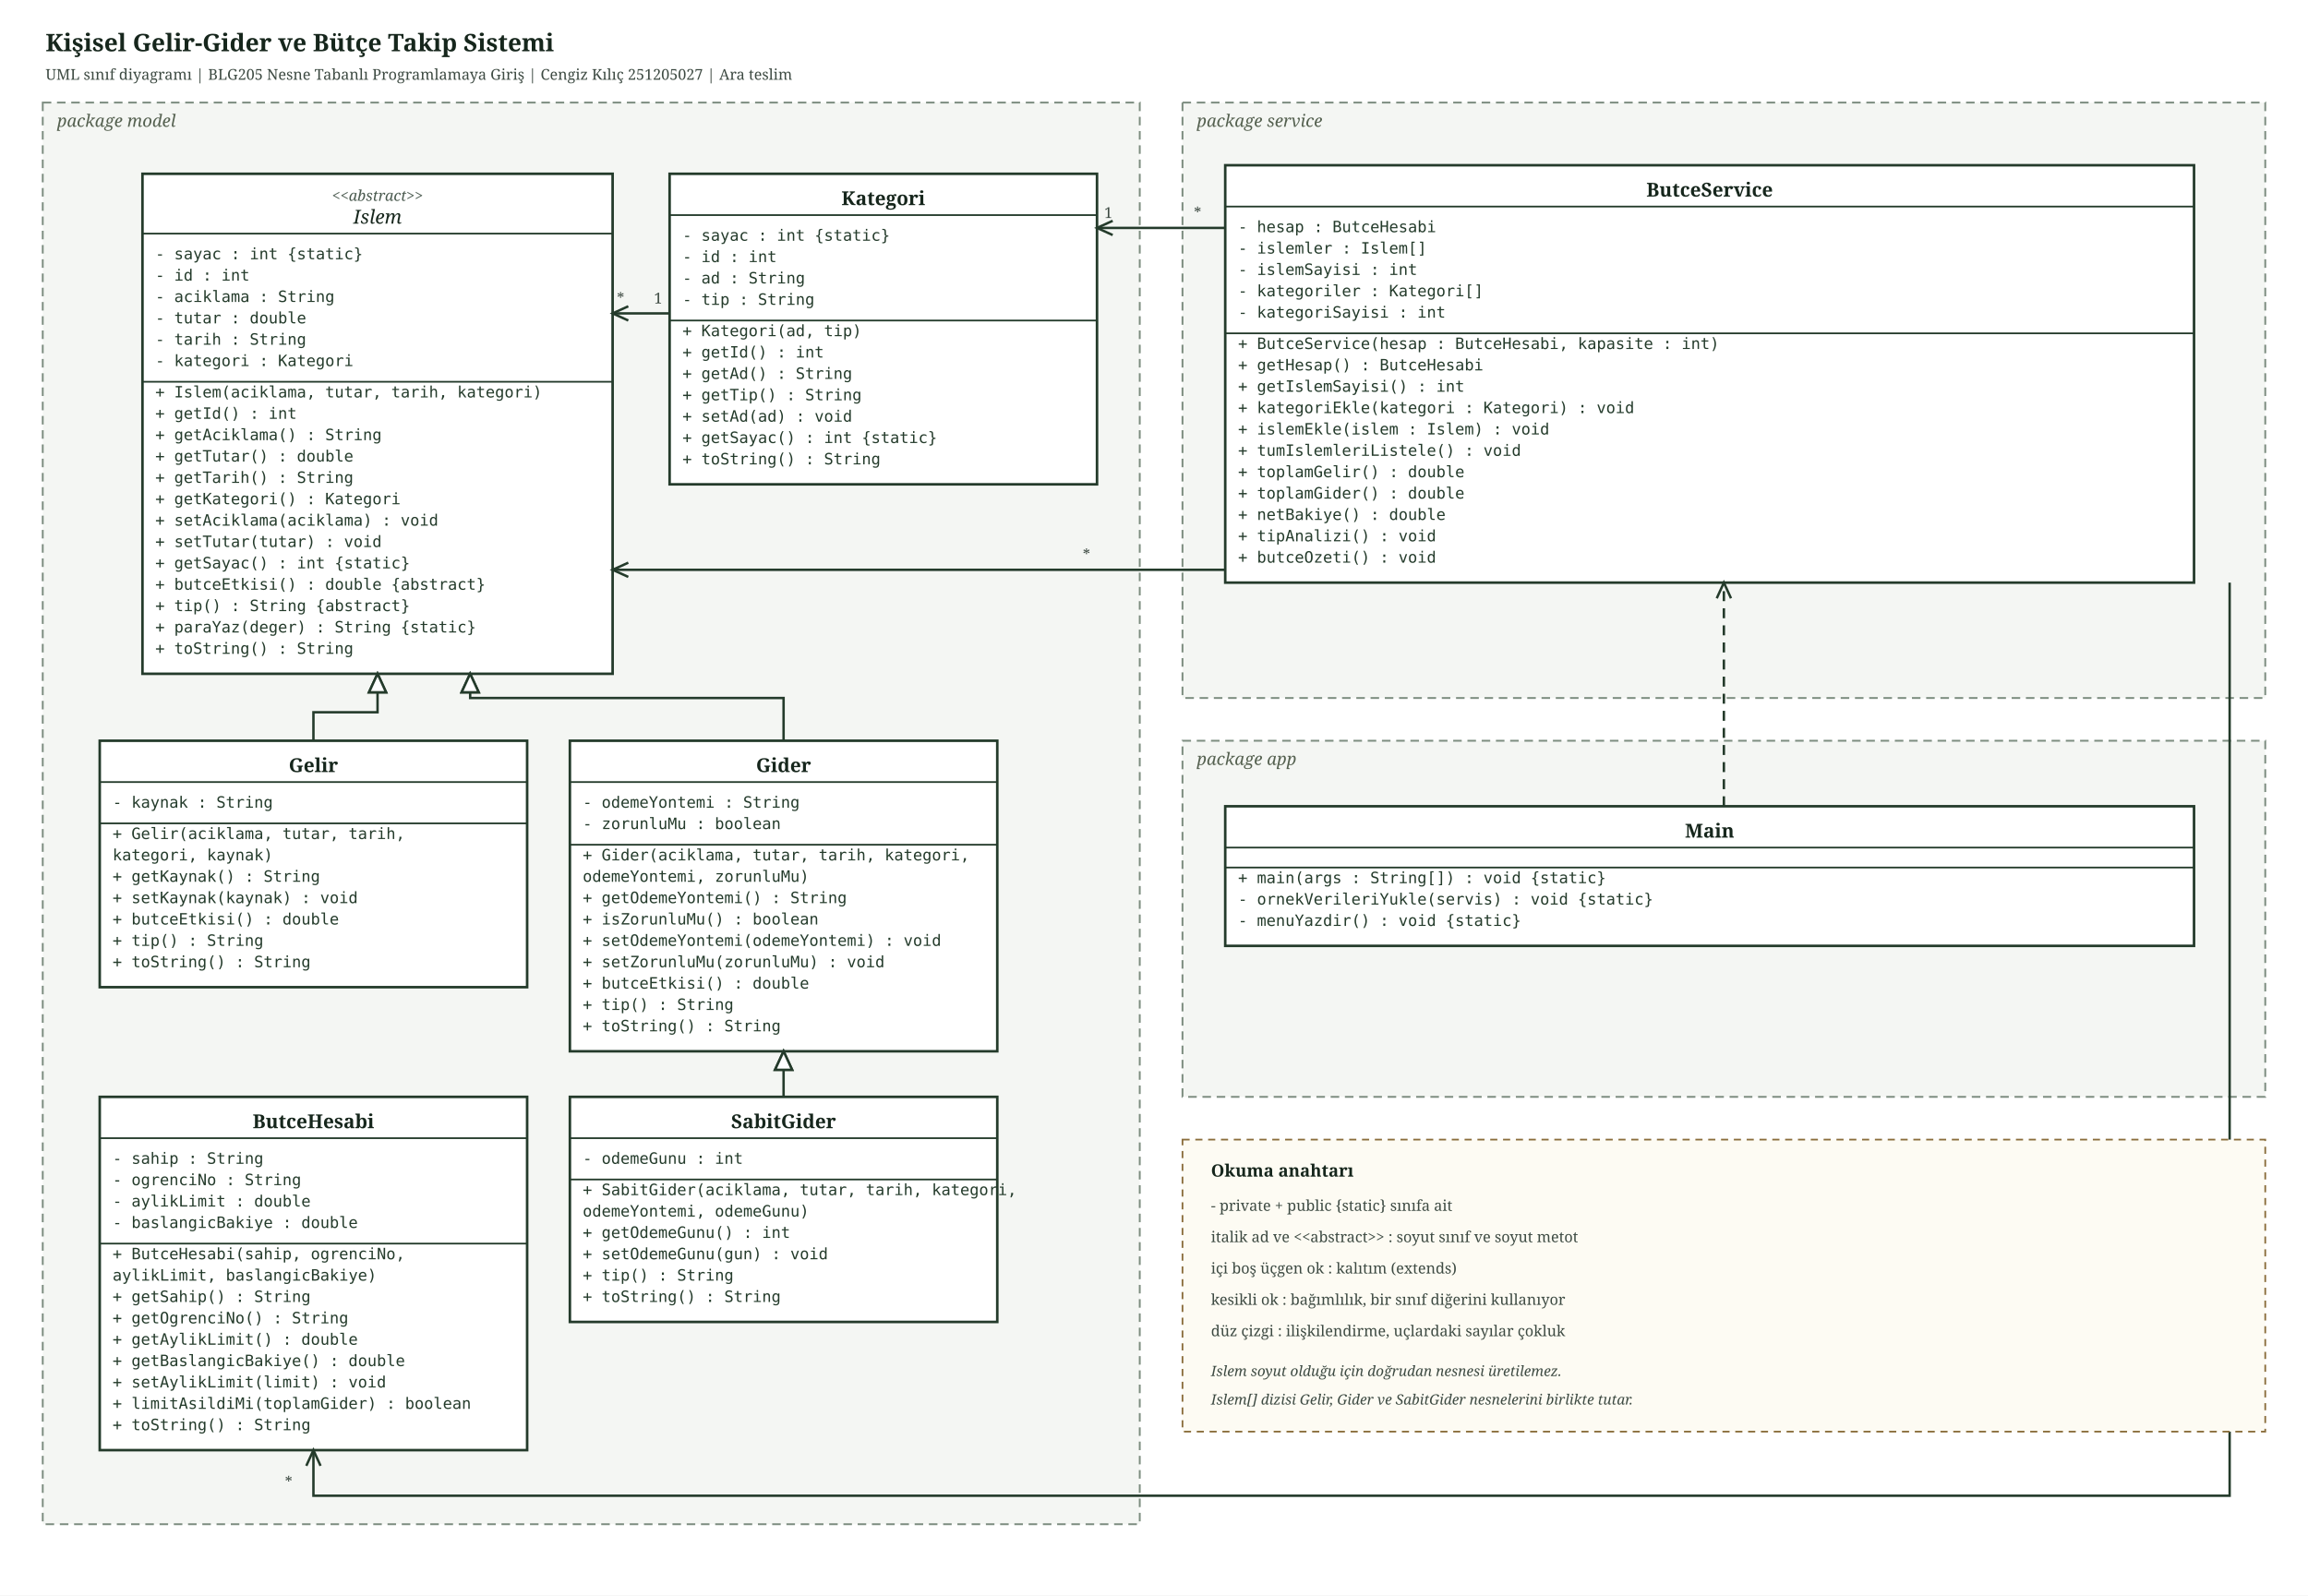
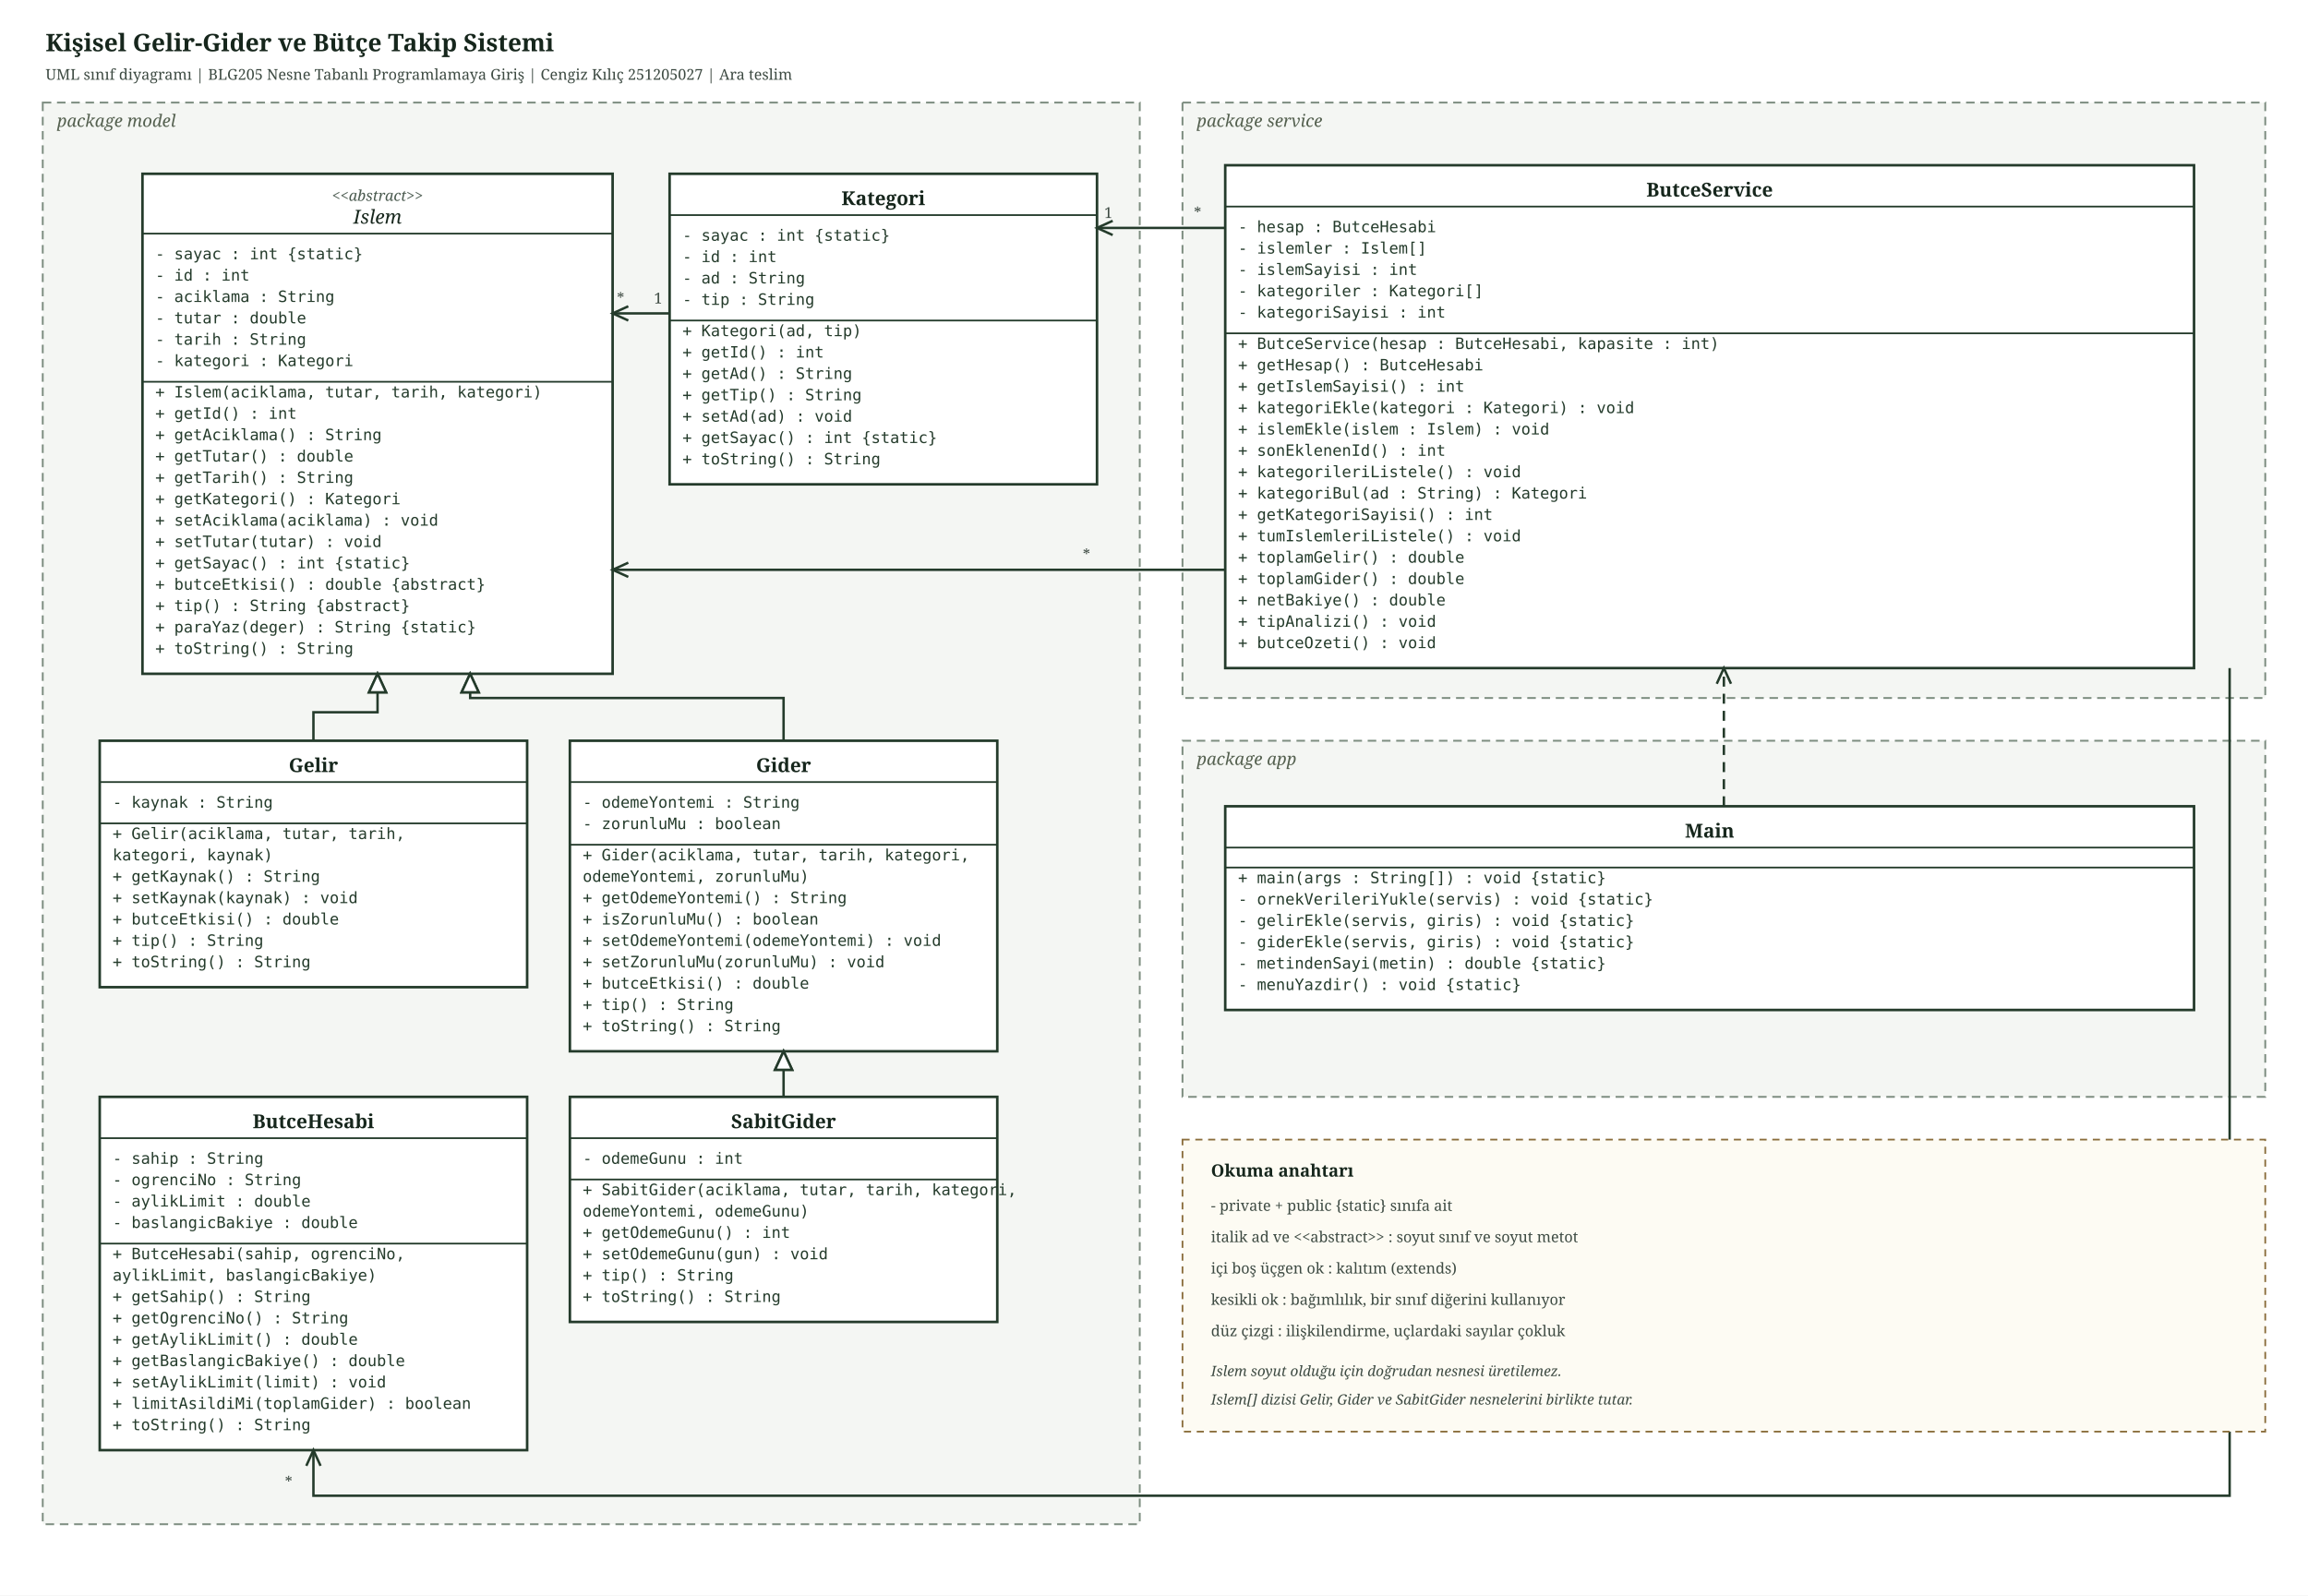
<svg xmlns="http://www.w3.org/2000/svg" width="1620" height="1120" viewBox="0 0 1620 1120">
  <rect width="1620" height="1120" fill="#ffffff" />
  <text x="32" y="36" font-family="Georgia,serif" font-size="17" font-weight="bold" fill="#16261c">Kişisel Gelir-Gider ve Bütçe Takip Sistemi</text>
  <text x="32" y="56" font-family="Georgia,serif" font-size="10.5" fill="#3d4a42">UML sınıf diyagramı  |  BLG205 Nesne Tabanlı Programlamaya Giriş  |  Cengiz Kılıç 251205027  |  Ara teslim</text>
  <rect x="30" y="72" width="770" height="998" fill="#f4f6f3" stroke="#7d8d80" stroke-width="1.3" stroke-dasharray="6 4" />
  <text x="40" y="89" font-family="Georgia,serif" font-size="12" font-style="italic" fill="#54604f">package model</text>
  <rect x="830" y="72" width="760" height="418" fill="#f4f6f3" stroke="#7d8d80" stroke-width="1.3" stroke-dasharray="6 4" />
  <text x="840" y="89" font-family="Georgia,serif" font-size="12" font-style="italic" fill="#54604f">package service</text>
  <rect x="830" y="520" width="760" height="250" fill="#f4f6f3" stroke="#7d8d80" stroke-width="1.3" stroke-dasharray="6 4" />
  <text x="840" y="537" font-family="Georgia,serif" font-size="12" font-style="italic" fill="#54604f">package app</text>
  <rect x="100" y="122" width="330" height="351" fill="#ffffff" stroke="#243b2b" stroke-width="1.8" />
  <text x="265" y="141" font-family="Georgia,serif" font-size="10.5" font-style="italic" fill="#4a5a4f" text-anchor="middle">&lt;&lt;abstract&gt;&gt;</text>
  <text x="265" y="157" font-family="Georgia,serif" font-size="13.5" font-style="italic" fill="#16261c" text-anchor="middle">Islem</text>
  <line x1="100" y1="164" x2="430" y2="164" stroke="#243b2b" stroke-width="1.2" />
  <text x="109" y="182" font-family="Consolas,Menlo,monospace" font-size="11" fill="#243b2b">- sayac : int   {static}</text>
  <text x="109" y="197" font-family="Consolas,Menlo,monospace" font-size="11" fill="#243b2b">- id : int</text>
  <text x="109" y="212" font-family="Consolas,Menlo,monospace" font-size="11" fill="#243b2b">- aciklama : String</text>
  <text x="109" y="227" font-family="Consolas,Menlo,monospace" font-size="11" fill="#243b2b">- tutar : double</text>
  <text x="109" y="242" font-family="Consolas,Menlo,monospace" font-size="11" fill="#243b2b">- tarih : String</text>
  <text x="109" y="257" font-family="Consolas,Menlo,monospace" font-size="11" fill="#243b2b">- kategori : Kategori</text>
  <line x1="100" y1="268" x2="430" y2="268" stroke="#243b2b" stroke-width="1.2" />
  <text x="109" y="279" font-family="Consolas,Menlo,monospace" font-size="11" fill="#243b2b">+ Islem(aciklama, tutar, tarih, kategori)</text>
  <text x="109" y="294" font-family="Consolas,Menlo,monospace" font-size="11" fill="#243b2b">+ getId() : int</text>
  <text x="109" y="309" font-family="Consolas,Menlo,monospace" font-size="11" fill="#243b2b">+ getAciklama() : String</text>
  <text x="109" y="324" font-family="Consolas,Menlo,monospace" font-size="11" fill="#243b2b">+ getTutar() : double</text>
  <text x="109" y="339" font-family="Consolas,Menlo,monospace" font-size="11" fill="#243b2b">+ getTarih() : String</text>
  <text x="109" y="354" font-family="Consolas,Menlo,monospace" font-size="11" fill="#243b2b">+ getKategori() : Kategori</text>
  <text x="109" y="369" font-family="Consolas,Menlo,monospace" font-size="11" fill="#243b2b">+ setAciklama(aciklama) : void</text>
  <text x="109" y="384" font-family="Consolas,Menlo,monospace" font-size="11" fill="#243b2b">+ setTutar(tutar) : void</text>
  <text x="109" y="399" font-family="Consolas,Menlo,monospace" font-size="11" fill="#243b2b">+ getSayac() : int   {static}</text>
  <text x="109" y="414" font-family="Consolas,Menlo,monospace" font-size="11" fill="#243b2b">+ butceEtkisi() : double   {abstract}</text>
  <text x="109" y="429" font-family="Consolas,Menlo,monospace" font-size="11" fill="#243b2b">+ tip() : String   {abstract}</text>
  <text x="109" y="444" font-family="Consolas,Menlo,monospace" font-size="11" fill="#243b2b">+ paraYaz(deger) : String   {static}</text>
  <text x="109" y="459" font-family="Consolas,Menlo,monospace" font-size="11" fill="#243b2b">+ toString() : String</text>
  <rect x="470" y="122" width="300" height="218" fill="#ffffff" stroke="#243b2b" stroke-width="1.8" />
  <text x="620" y="144" font-family="Georgia,serif" font-size="13.5" font-weight="bold" fill="#16261c" text-anchor="middle">Kategori</text>
  <line x1="470" y1="151" x2="770" y2="151" stroke="#243b2b" stroke-width="1.2" />
  <text x="479" y="169" font-family="Consolas,Menlo,monospace" font-size="11" fill="#243b2b">- sayac : int   {static}</text>
  <text x="479" y="184" font-family="Consolas,Menlo,monospace" font-size="11" fill="#243b2b">- id : int</text>
  <text x="479" y="199" font-family="Consolas,Menlo,monospace" font-size="11" fill="#243b2b">- ad : String</text>
  <text x="479" y="214" font-family="Consolas,Menlo,monospace" font-size="11" fill="#243b2b">- tip : String</text>
  <line x1="470" y1="225" x2="770" y2="225" stroke="#243b2b" stroke-width="1.2" />
  <text x="479" y="236" font-family="Consolas,Menlo,monospace" font-size="11" fill="#243b2b">+ Kategori(ad, tip)</text>
  <text x="479" y="251" font-family="Consolas,Menlo,monospace" font-size="11" fill="#243b2b">+ getId() : int</text>
  <text x="479" y="266" font-family="Consolas,Menlo,monospace" font-size="11" fill="#243b2b">+ getAd() : String</text>
  <text x="479" y="281" font-family="Consolas,Menlo,monospace" font-size="11" fill="#243b2b">+ getTip() : String</text>
  <text x="479" y="296" font-family="Consolas,Menlo,monospace" font-size="11" fill="#243b2b">+ setAd(ad) : void</text>
  <text x="479" y="311" font-family="Consolas,Menlo,monospace" font-size="11" fill="#243b2b">+ getSayac() : int   {static}</text>
  <text x="479" y="326" font-family="Consolas,Menlo,monospace" font-size="11" fill="#243b2b">+ toString() : String</text>
  <rect x="70" y="520" width="300" height="173" fill="#ffffff" stroke="#243b2b" stroke-width="1.8" />
  <text x="220" y="542" font-family="Georgia,serif" font-size="13.5" font-weight="bold" fill="#16261c" text-anchor="middle">Gelir</text>
  <line x1="70" y1="549" x2="370" y2="549" stroke="#243b2b" stroke-width="1.2" />
  <text x="79" y="567" font-family="Consolas,Menlo,monospace" font-size="11" fill="#243b2b">- kaynak : String</text>
  <line x1="70" y1="578" x2="370" y2="578" stroke="#243b2b" stroke-width="1.2" />
  <text x="79" y="589" font-family="Consolas,Menlo,monospace" font-size="11" fill="#243b2b">+ Gelir(aciklama, tutar, tarih,</text>
  <text x="79" y="604" font-family="Consolas,Menlo,monospace" font-size="11" fill="#243b2b">        kategori, kaynak)</text>
  <text x="79" y="619" font-family="Consolas,Menlo,monospace" font-size="11" fill="#243b2b">+ getKaynak() : String</text>
  <text x="79" y="634" font-family="Consolas,Menlo,monospace" font-size="11" fill="#243b2b">+ setKaynak(kaynak) : void</text>
  <text x="79" y="649" font-family="Consolas,Menlo,monospace" font-size="11" fill="#243b2b">+ butceEtkisi() : double</text>
  <text x="79" y="664" font-family="Consolas,Menlo,monospace" font-size="11" fill="#243b2b">+ tip() : String</text>
  <text x="79" y="679" font-family="Consolas,Menlo,monospace" font-size="11" fill="#243b2b">+ toString() : String</text>
  <rect x="400" y="520" width="300" height="218" fill="#ffffff" stroke="#243b2b" stroke-width="1.8" />
  <text x="550" y="542" font-family="Georgia,serif" font-size="13.5" font-weight="bold" fill="#16261c" text-anchor="middle">Gider</text>
  <line x1="400" y1="549" x2="700" y2="549" stroke="#243b2b" stroke-width="1.2" />
  <text x="409" y="567" font-family="Consolas,Menlo,monospace" font-size="11" fill="#243b2b">- odemeYontemi : String</text>
  <text x="409" y="582" font-family="Consolas,Menlo,monospace" font-size="11" fill="#243b2b">- zorunluMu : boolean</text>
  <line x1="400" y1="593" x2="700" y2="593" stroke="#243b2b" stroke-width="1.2" />
  <text x="409" y="604" font-family="Consolas,Menlo,monospace" font-size="11" fill="#243b2b">+ Gider(aciklama, tutar, tarih, kategori,</text>
  <text x="409" y="619" font-family="Consolas,Menlo,monospace" font-size="11" fill="#243b2b">        odemeYontemi, zorunluMu)</text>
  <text x="409" y="634" font-family="Consolas,Menlo,monospace" font-size="11" fill="#243b2b">+ getOdemeYontemi() : String</text>
  <text x="409" y="649" font-family="Consolas,Menlo,monospace" font-size="11" fill="#243b2b">+ isZorunluMu() : boolean</text>
  <text x="409" y="664" font-family="Consolas,Menlo,monospace" font-size="11" fill="#243b2b">+ setOdemeYontemi(odemeYontemi) : void</text>
  <text x="409" y="679" font-family="Consolas,Menlo,monospace" font-size="11" fill="#243b2b">+ setZorunluMu(zorunluMu) : void</text>
  <text x="409" y="694" font-family="Consolas,Menlo,monospace" font-size="11" fill="#243b2b">+ butceEtkisi() : double</text>
  <text x="409" y="709" font-family="Consolas,Menlo,monospace" font-size="11" fill="#243b2b">+ tip() : String</text>
  <text x="409" y="724" font-family="Consolas,Menlo,monospace" font-size="11" fill="#243b2b">+ toString() : String</text>
  <rect x="400" y="770" width="300" height="158" fill="#ffffff" stroke="#243b2b" stroke-width="1.8" />
  <text x="550" y="792" font-family="Georgia,serif" font-size="13.5" font-weight="bold" fill="#16261c" text-anchor="middle">SabitGider</text>
  <line x1="400" y1="799" x2="700" y2="799" stroke="#243b2b" stroke-width="1.2" />
  <text x="409" y="817" font-family="Consolas,Menlo,monospace" font-size="11" fill="#243b2b">- odemeGunu : int</text>
  <line x1="400" y1="828" x2="700" y2="828" stroke="#243b2b" stroke-width="1.2" />
  <text x="409" y="839" font-family="Consolas,Menlo,monospace" font-size="11" fill="#243b2b">+ SabitGider(aciklama, tutar, tarih, kategori,</text>
  <text x="409" y="854" font-family="Consolas,Menlo,monospace" font-size="11" fill="#243b2b">             odemeYontemi, odemeGunu)</text>
  <text x="409" y="869" font-family="Consolas,Menlo,monospace" font-size="11" fill="#243b2b">+ getOdemeGunu() : int</text>
  <text x="409" y="884" font-family="Consolas,Menlo,monospace" font-size="11" fill="#243b2b">+ setOdemeGunu(gun) : void</text>
  <text x="409" y="899" font-family="Consolas,Menlo,monospace" font-size="11" fill="#243b2b">+ tip() : String</text>
  <text x="409" y="914" font-family="Consolas,Menlo,monospace" font-size="11" fill="#243b2b">+ toString() : String</text>
  <rect x="70" y="770" width="300" height="248" fill="#ffffff" stroke="#243b2b" stroke-width="1.8" />
  <text x="220" y="792" font-family="Georgia,serif" font-size="13.5" font-weight="bold" fill="#16261c" text-anchor="middle">ButceHesabi</text>
  <line x1="70" y1="799" x2="370" y2="799" stroke="#243b2b" stroke-width="1.2" />
  <text x="79" y="817" font-family="Consolas,Menlo,monospace" font-size="11" fill="#243b2b">- sahip : String</text>
  <text x="79" y="832" font-family="Consolas,Menlo,monospace" font-size="11" fill="#243b2b">- ogrenciNo : String</text>
  <text x="79" y="847" font-family="Consolas,Menlo,monospace" font-size="11" fill="#243b2b">- aylikLimit : double</text>
  <text x="79" y="862" font-family="Consolas,Menlo,monospace" font-size="11" fill="#243b2b">- baslangicBakiye : double</text>
  <line x1="70" y1="873" x2="370" y2="873" stroke="#243b2b" stroke-width="1.2" />
  <text x="79" y="884" font-family="Consolas,Menlo,monospace" font-size="11" fill="#243b2b">+ ButceHesabi(sahip, ogrenciNo,</text>
  <text x="79" y="899" font-family="Consolas,Menlo,monospace" font-size="11" fill="#243b2b">              aylikLimit, baslangicBakiye)</text>
  <text x="79" y="914" font-family="Consolas,Menlo,monospace" font-size="11" fill="#243b2b">+ getSahip() : String</text>
  <text x="79" y="929" font-family="Consolas,Menlo,monospace" font-size="11" fill="#243b2b">+ getOgrenciNo() : String</text>
  <text x="79" y="944" font-family="Consolas,Menlo,monospace" font-size="11" fill="#243b2b">+ getAylikLimit() : double</text>
  <text x="79" y="959" font-family="Consolas,Menlo,monospace" font-size="11" fill="#243b2b">+ getBaslangicBakiye() : double</text>
  <text x="79" y="974" font-family="Consolas,Menlo,monospace" font-size="11" fill="#243b2b">+ setAylikLimit(limit) : void</text>
  <text x="79" y="989" font-family="Consolas,Menlo,monospace" font-size="11" fill="#243b2b">+ limitAsildiMi(toplamGider) : boolean</text>
  <text x="79" y="1004" font-family="Consolas,Menlo,monospace" font-size="11" fill="#243b2b">+ toString() : String</text>
-   <rect x="860" y="116" width="680" height="293" fill="#ffffff" stroke="#243b2b" stroke-width="1.8" />
+   <rect x="860" y="116" width="680" height="353" fill="#ffffff" stroke="#243b2b" stroke-width="1.8" />
  <text x="1200" y="138" font-family="Georgia,serif" font-size="13.5" font-weight="bold" fill="#16261c" text-anchor="middle">ButceService</text>
  <line x1="860" y1="145" x2="1540" y2="145" stroke="#243b2b" stroke-width="1.2" />
  <text x="869" y="163" font-family="Consolas,Menlo,monospace" font-size="11" fill="#243b2b">- hesap : ButceHesabi</text>
  <text x="869" y="178" font-family="Consolas,Menlo,monospace" font-size="11" fill="#243b2b">- islemler : Islem[]</text>
  <text x="869" y="193" font-family="Consolas,Menlo,monospace" font-size="11" fill="#243b2b">- islemSayisi : int</text>
  <text x="869" y="208" font-family="Consolas,Menlo,monospace" font-size="11" fill="#243b2b">- kategoriler : Kategori[]</text>
  <text x="869" y="223" font-family="Consolas,Menlo,monospace" font-size="11" fill="#243b2b">- kategoriSayisi : int</text>
  <line x1="860" y1="234" x2="1540" y2="234" stroke="#243b2b" stroke-width="1.2" />
  <text x="869" y="245" font-family="Consolas,Menlo,monospace" font-size="11" fill="#243b2b">+ ButceService(hesap : ButceHesabi, kapasite : int)</text>
  <text x="869" y="260" font-family="Consolas,Menlo,monospace" font-size="11" fill="#243b2b">+ getHesap() : ButceHesabi</text>
  <text x="869" y="275" font-family="Consolas,Menlo,monospace" font-size="11" fill="#243b2b">+ getIslemSayisi() : int</text>
  <text x="869" y="290" font-family="Consolas,Menlo,monospace" font-size="11" fill="#243b2b">+ kategoriEkle(kategori : Kategori) : void</text>
  <text x="869" y="305" font-family="Consolas,Menlo,monospace" font-size="11" fill="#243b2b">+ islemEkle(islem : Islem) : void</text>
-   <text x="869" y="320" font-family="Consolas,Menlo,monospace" font-size="11" fill="#243b2b">+ tumIslemleriListele() : void</text>
-   <text x="869" y="335" font-family="Consolas,Menlo,monospace" font-size="11" fill="#243b2b">+ toplamGelir() : double</text>
-   <text x="869" y="350" font-family="Consolas,Menlo,monospace" font-size="11" fill="#243b2b">+ toplamGider() : double</text>
-   <text x="869" y="365" font-family="Consolas,Menlo,monospace" font-size="11" fill="#243b2b">+ netBakiye() : double</text>
-   <text x="869" y="380" font-family="Consolas,Menlo,monospace" font-size="11" fill="#243b2b">+ tipAnalizi() : void</text>
-   <text x="869" y="395" font-family="Consolas,Menlo,monospace" font-size="11" fill="#243b2b">+ butceOzeti() : void</text>
-   <rect x="860" y="566" width="680" height="98" fill="#ffffff" stroke="#243b2b" stroke-width="1.8" />
+   <text x="869" y="320" font-family="Consolas,Menlo,monospace" font-size="11" fill="#243b2b">+ sonEklenenId() : int</text>
+   <text x="869" y="335" font-family="Consolas,Menlo,monospace" font-size="11" fill="#243b2b">+ kategorileriListele() : void</text>
+   <text x="869" y="350" font-family="Consolas,Menlo,monospace" font-size="11" fill="#243b2b">+ kategoriBul(ad : String) : Kategori</text>
+   <text x="869" y="365" font-family="Consolas,Menlo,monospace" font-size="11" fill="#243b2b">+ getKategoriSayisi() : int</text>
+   <text x="869" y="380" font-family="Consolas,Menlo,monospace" font-size="11" fill="#243b2b">+ tumIslemleriListele() : void</text>
+   <text x="869" y="395" font-family="Consolas,Menlo,monospace" font-size="11" fill="#243b2b">+ toplamGelir() : double</text>
+   <text x="869" y="410" font-family="Consolas,Menlo,monospace" font-size="11" fill="#243b2b">+ toplamGider() : double</text>
+   <text x="869" y="425" font-family="Consolas,Menlo,monospace" font-size="11" fill="#243b2b">+ netBakiye() : double</text>
+   <text x="869" y="440" font-family="Consolas,Menlo,monospace" font-size="11" fill="#243b2b">+ tipAnalizi() : void</text>
+   <text x="869" y="455" font-family="Consolas,Menlo,monospace" font-size="11" fill="#243b2b">+ butceOzeti() : void</text>
+   <rect x="860" y="566" width="680" height="143" fill="#ffffff" stroke="#243b2b" stroke-width="1.8" />
  <text x="1200" y="588" font-family="Georgia,serif" font-size="13.5" font-weight="bold" fill="#16261c" text-anchor="middle">Main</text>
  <line x1="860" y1="595" x2="1540" y2="595" stroke="#243b2b" stroke-width="1.2" />
  <line x1="860" y1="609" x2="1540" y2="609" stroke="#243b2b" stroke-width="1.2" />
  <text x="869" y="620" font-family="Consolas,Menlo,monospace" font-size="11" fill="#243b2b">+ main(args : String[]) : void   {static}</text>
  <text x="869" y="635" font-family="Consolas,Menlo,monospace" font-size="11" fill="#243b2b">- ornekVerileriYukle(servis) : void   {static}</text>
-   <text x="869" y="650" font-family="Consolas,Menlo,monospace" font-size="11" fill="#243b2b">- menuYazdir() : void   {static}</text>
+   <text x="869" y="650" font-family="Consolas,Menlo,monospace" font-size="11" fill="#243b2b">- gelirEkle(servis, giris) : void   {static}</text>
+   <text x="869" y="665" font-family="Consolas,Menlo,monospace" font-size="11" fill="#243b2b">- giderEkle(servis, giris) : void   {static}</text>
+   <text x="869" y="680" font-family="Consolas,Menlo,monospace" font-size="11" fill="#243b2b">- metindenSayi(metin) : double   {static}</text>
+   <text x="869" y="695" font-family="Consolas,Menlo,monospace" font-size="11" fill="#243b2b">- menuYazdir() : void   {static}</text>
  <polyline points="220,520 220,500 265,500 265,473" fill="none" stroke="#243b2b" stroke-width="1.7" />
  <polygon points="265,473 271,486 259,486" fill="#ffffff" stroke="#243b2b" stroke-width="1.7" />
  <polygon points="265,471.5 270.2,486 259.8,486" fill="#ffffff" stroke="none" />
  <polygon points="265,473 271,486 259,486" fill="none" stroke="#243b2b" stroke-width="1.7" />
  <polyline points="550,520 550,490 330,490 330,473" fill="none" stroke="#243b2b" stroke-width="1.7" />
  <polygon points="330,473 336,486 324,486" fill="#ffffff" stroke="#243b2b" stroke-width="1.7" />
  <polygon points="330,471.5 335.2,486 324.8,486" fill="#ffffff" stroke="none" />
  <polygon points="330,473 336,486 324,486" fill="none" stroke="#243b2b" stroke-width="1.7" />
  <polyline points="550,770 550,738" fill="none" stroke="#243b2b" stroke-width="1.7" />
  <polygon points="550,738 556,751 544,751" fill="#ffffff" stroke="#243b2b" stroke-width="1.7" />
  <polygon points="550,736.5 555.2,751 544.8,751" fill="#ffffff" stroke="none" />
  <polygon points="550,738 556,751 544,751" fill="none" stroke="#243b2b" stroke-width="1.7" />
  <polyline points="470,220 430,220" fill="none" stroke="#243b2b" stroke-width="1.7" />
  <polyline points="441,215 430,220 441,225" fill="none" stroke="#243b2b" stroke-width="1.7" />
  <text x="459" y="213" font-family="Georgia,serif" font-size="10.5" fill="#3d4a42">1</text>
  <text x="433" y="213" font-family="Georgia,serif" font-size="10.5" fill="#3d4a42">*</text>
  <polyline points="860,160 770,160" fill="none" stroke="#243b2b" stroke-width="1.7" />
  <polyline points="781,155 770,160 781,165" fill="none" stroke="#243b2b" stroke-width="1.7" />
  <text x="775" y="153" font-family="Georgia,serif" font-size="10.5" fill="#3d4a42">1</text>
  <text x="838" y="153" font-family="Georgia,serif" font-size="10.5" fill="#3d4a42">*</text>
  <polyline points="860,400 430,400" fill="none" stroke="#243b2b" stroke-width="1.7" />
  <polyline points="441,395 430,400 441,405" fill="none" stroke="#243b2b" stroke-width="1.7" />
  <text x="760" y="393" font-family="Georgia,serif" font-size="10.5" fill="#3d4a42">*</text>
-   <polyline points="1565,409 1565,1050 220,1050 220,1018" fill="none" stroke="#243b2b" stroke-width="1.7" />
+   <polyline points="1565,469 1565,1050 220,1050 220,1018" fill="none" stroke="#243b2b" stroke-width="1.7" />
  <polyline points="225,1029 220,1018 215,1029" fill="none" stroke="#243b2b" stroke-width="1.7" />
  <text x="200" y="1044" font-family="Georgia,serif" font-size="10.5" fill="#3d4a42">*</text>
-   <polyline points="1210,566 1210,409" fill="none" stroke="#243b2b" stroke-width="1.7" stroke-dasharray="7 5" />
-   <polyline points="1215,420 1210,409 1205,420" fill="none" stroke="#243b2b" stroke-width="1.7" />
+   <polyline points="1210,566 1210,469" fill="none" stroke="#243b2b" stroke-width="1.7" stroke-dasharray="7 5" />
+   <polyline points="1215,480 1210,469 1205,480" fill="none" stroke="#243b2b" stroke-width="1.7" />
  <rect x="830" y="800" width="760" height="205" fill="#fdfbf3" stroke="#8a6d3b" stroke-width="1.2" stroke-dasharray="5 4" />
  <text x="850" y="826" font-family="Georgia,serif" font-size="12" font-weight="bold" fill="#16261c">Okuma anahtarı</text>
  <text x="850" y="850" font-family="Georgia,serif" font-size="10.5" fill="#3d4a42">- private      + public      {static} sınıfa ait</text>
  <text x="850" y="872" font-family="Georgia,serif" font-size="10.5" fill="#3d4a42">italik ad ve &lt;&lt;abstract&gt;&gt; : soyut sınıf ve soyut metot</text>
  <text x="850" y="894" font-family="Georgia,serif" font-size="10.5" fill="#3d4a42">içi boş üçgen ok : kalıtım (extends)</text>
  <text x="850" y="916" font-family="Georgia,serif" font-size="10.5" fill="#3d4a42">kesikli ok : bağımlılık, bir sınıf diğerini kullanıyor</text>
  <text x="850" y="938" font-family="Georgia,serif" font-size="10.5" fill="#3d4a42">düz çizgi : ilişkilendirme, uçlardaki sayılar çokluk</text>
  <text x="850" y="966" font-family="Georgia,serif" font-size="10" font-style="italic" fill="#3d4a42">Islem soyut olduğu için doğrudan nesnesi üretilemez.</text>
  <text x="850" y="986" font-family="Georgia,serif" font-size="10" font-style="italic" fill="#3d4a42">Islem[] dizisi Gelir, Gider ve SabitGider nesnelerini birlikte tutar.</text>
</svg>
